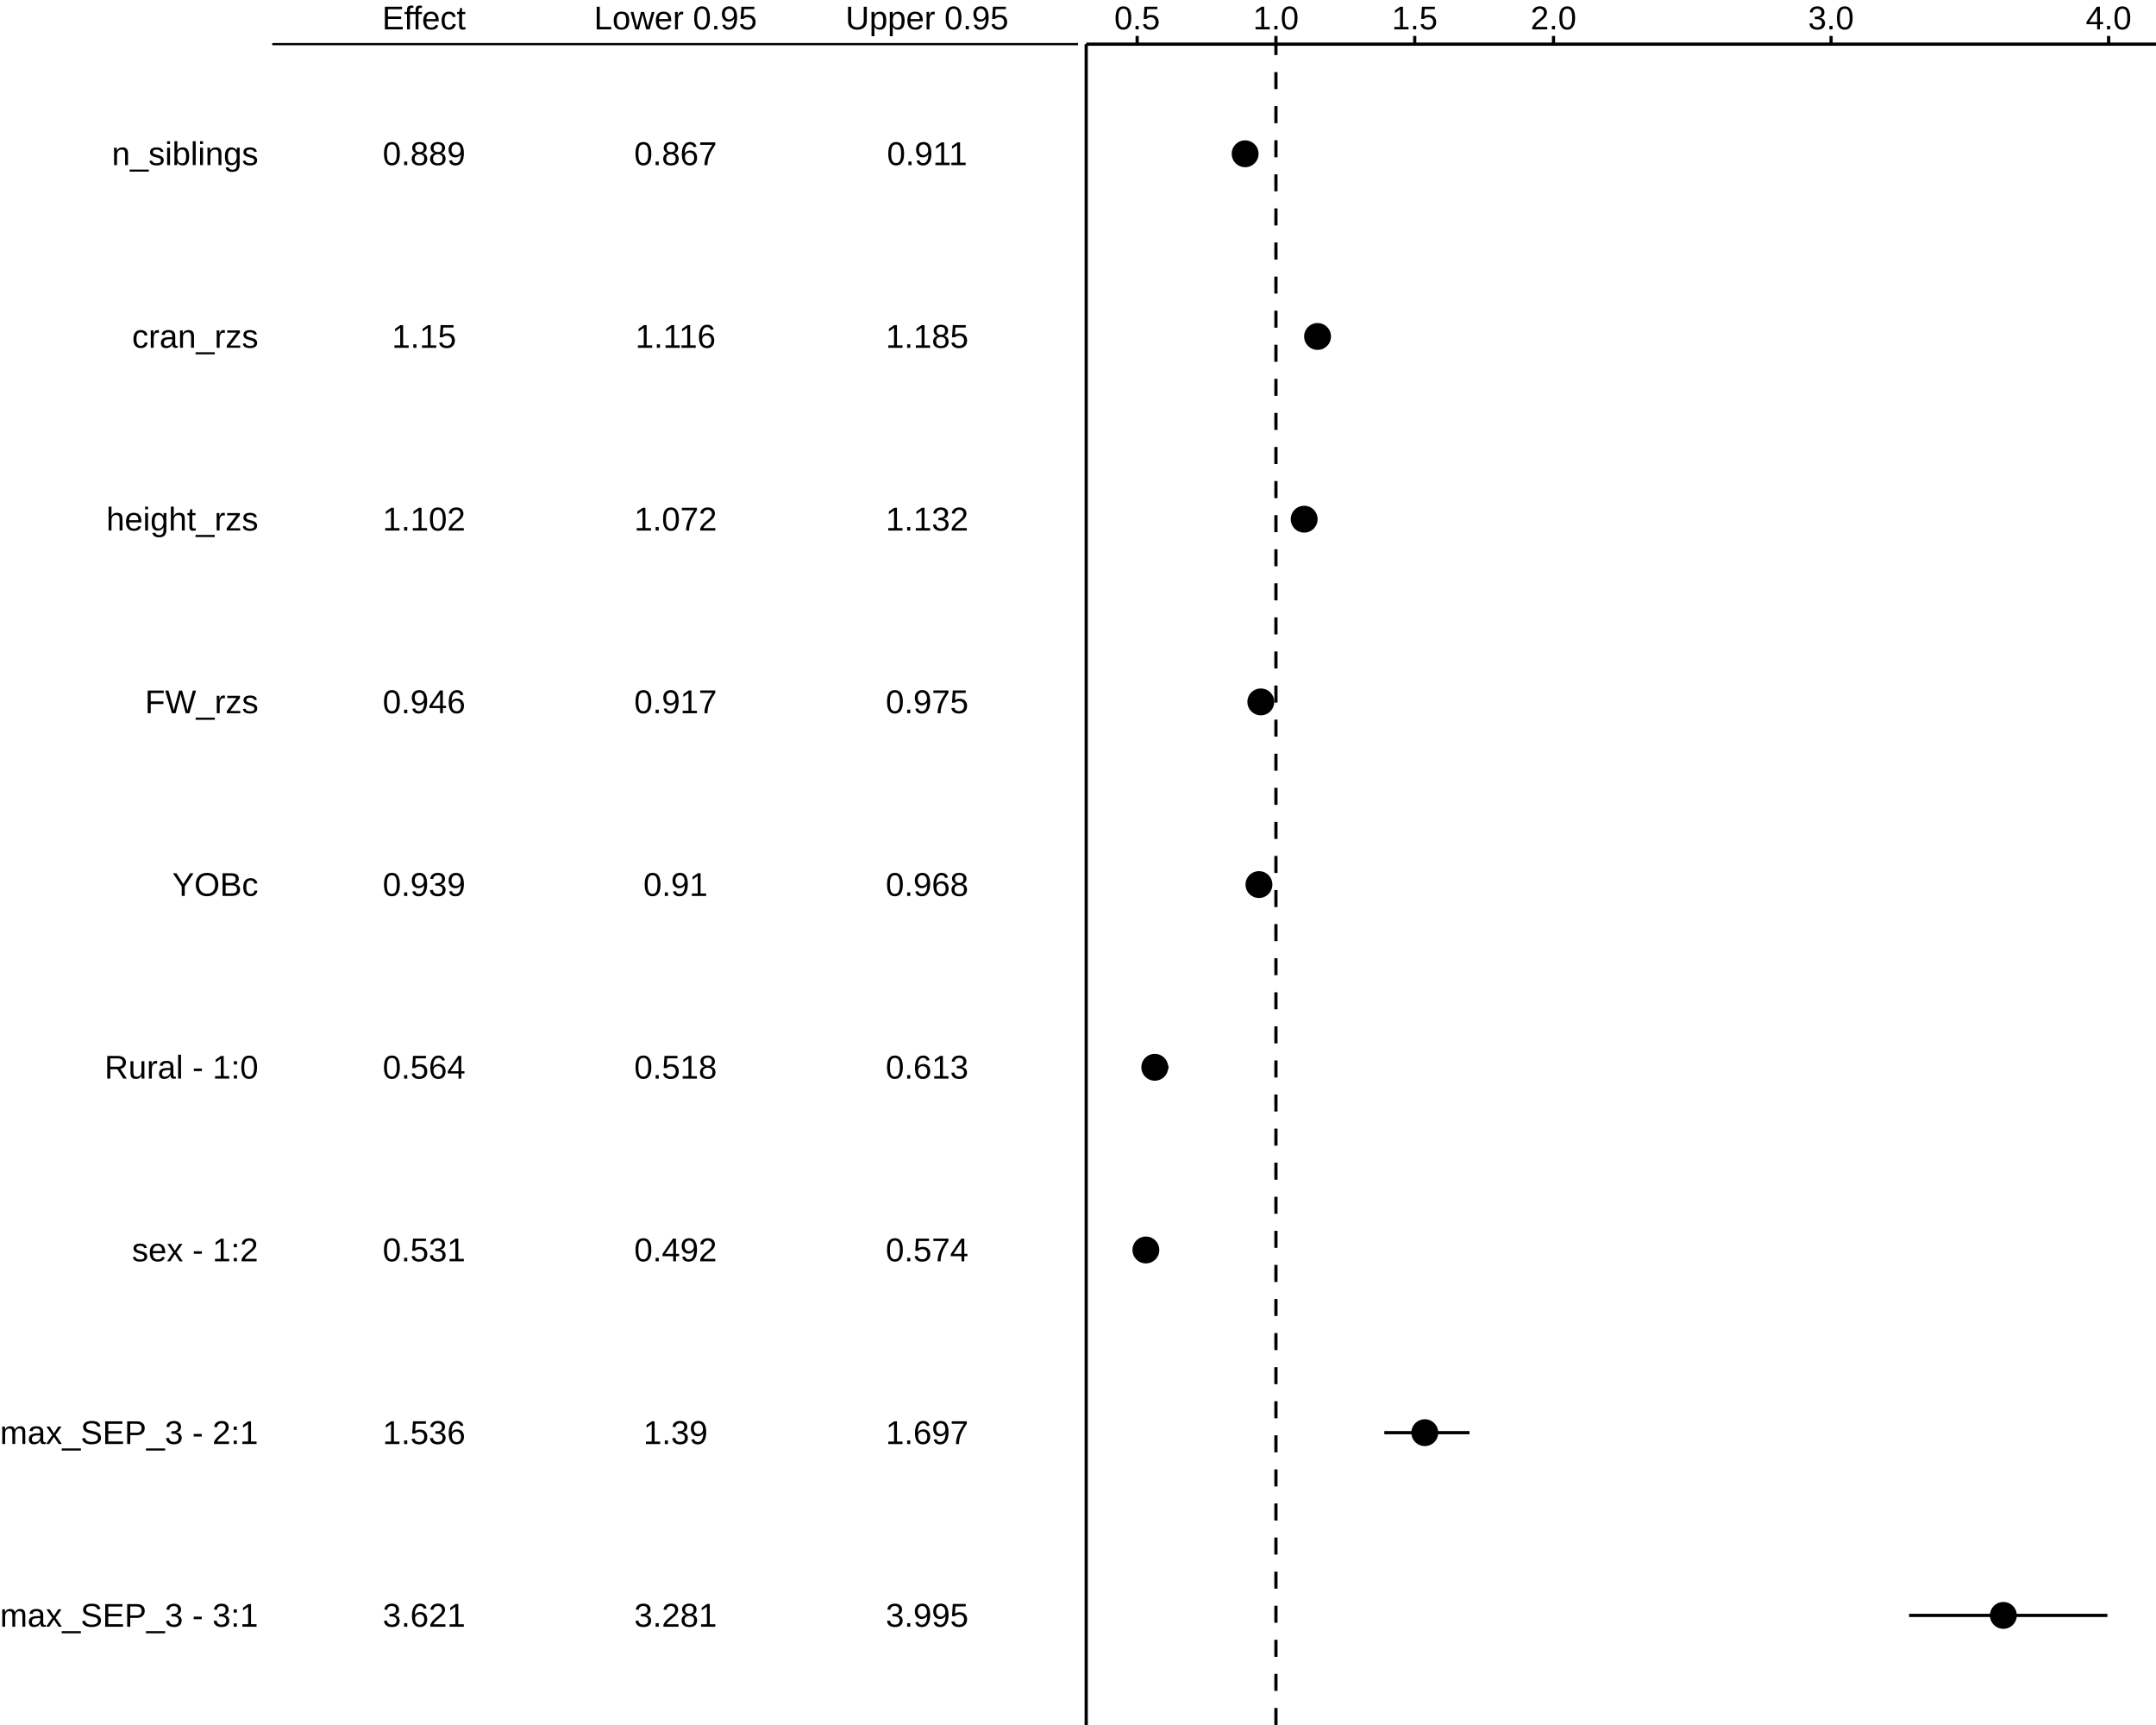
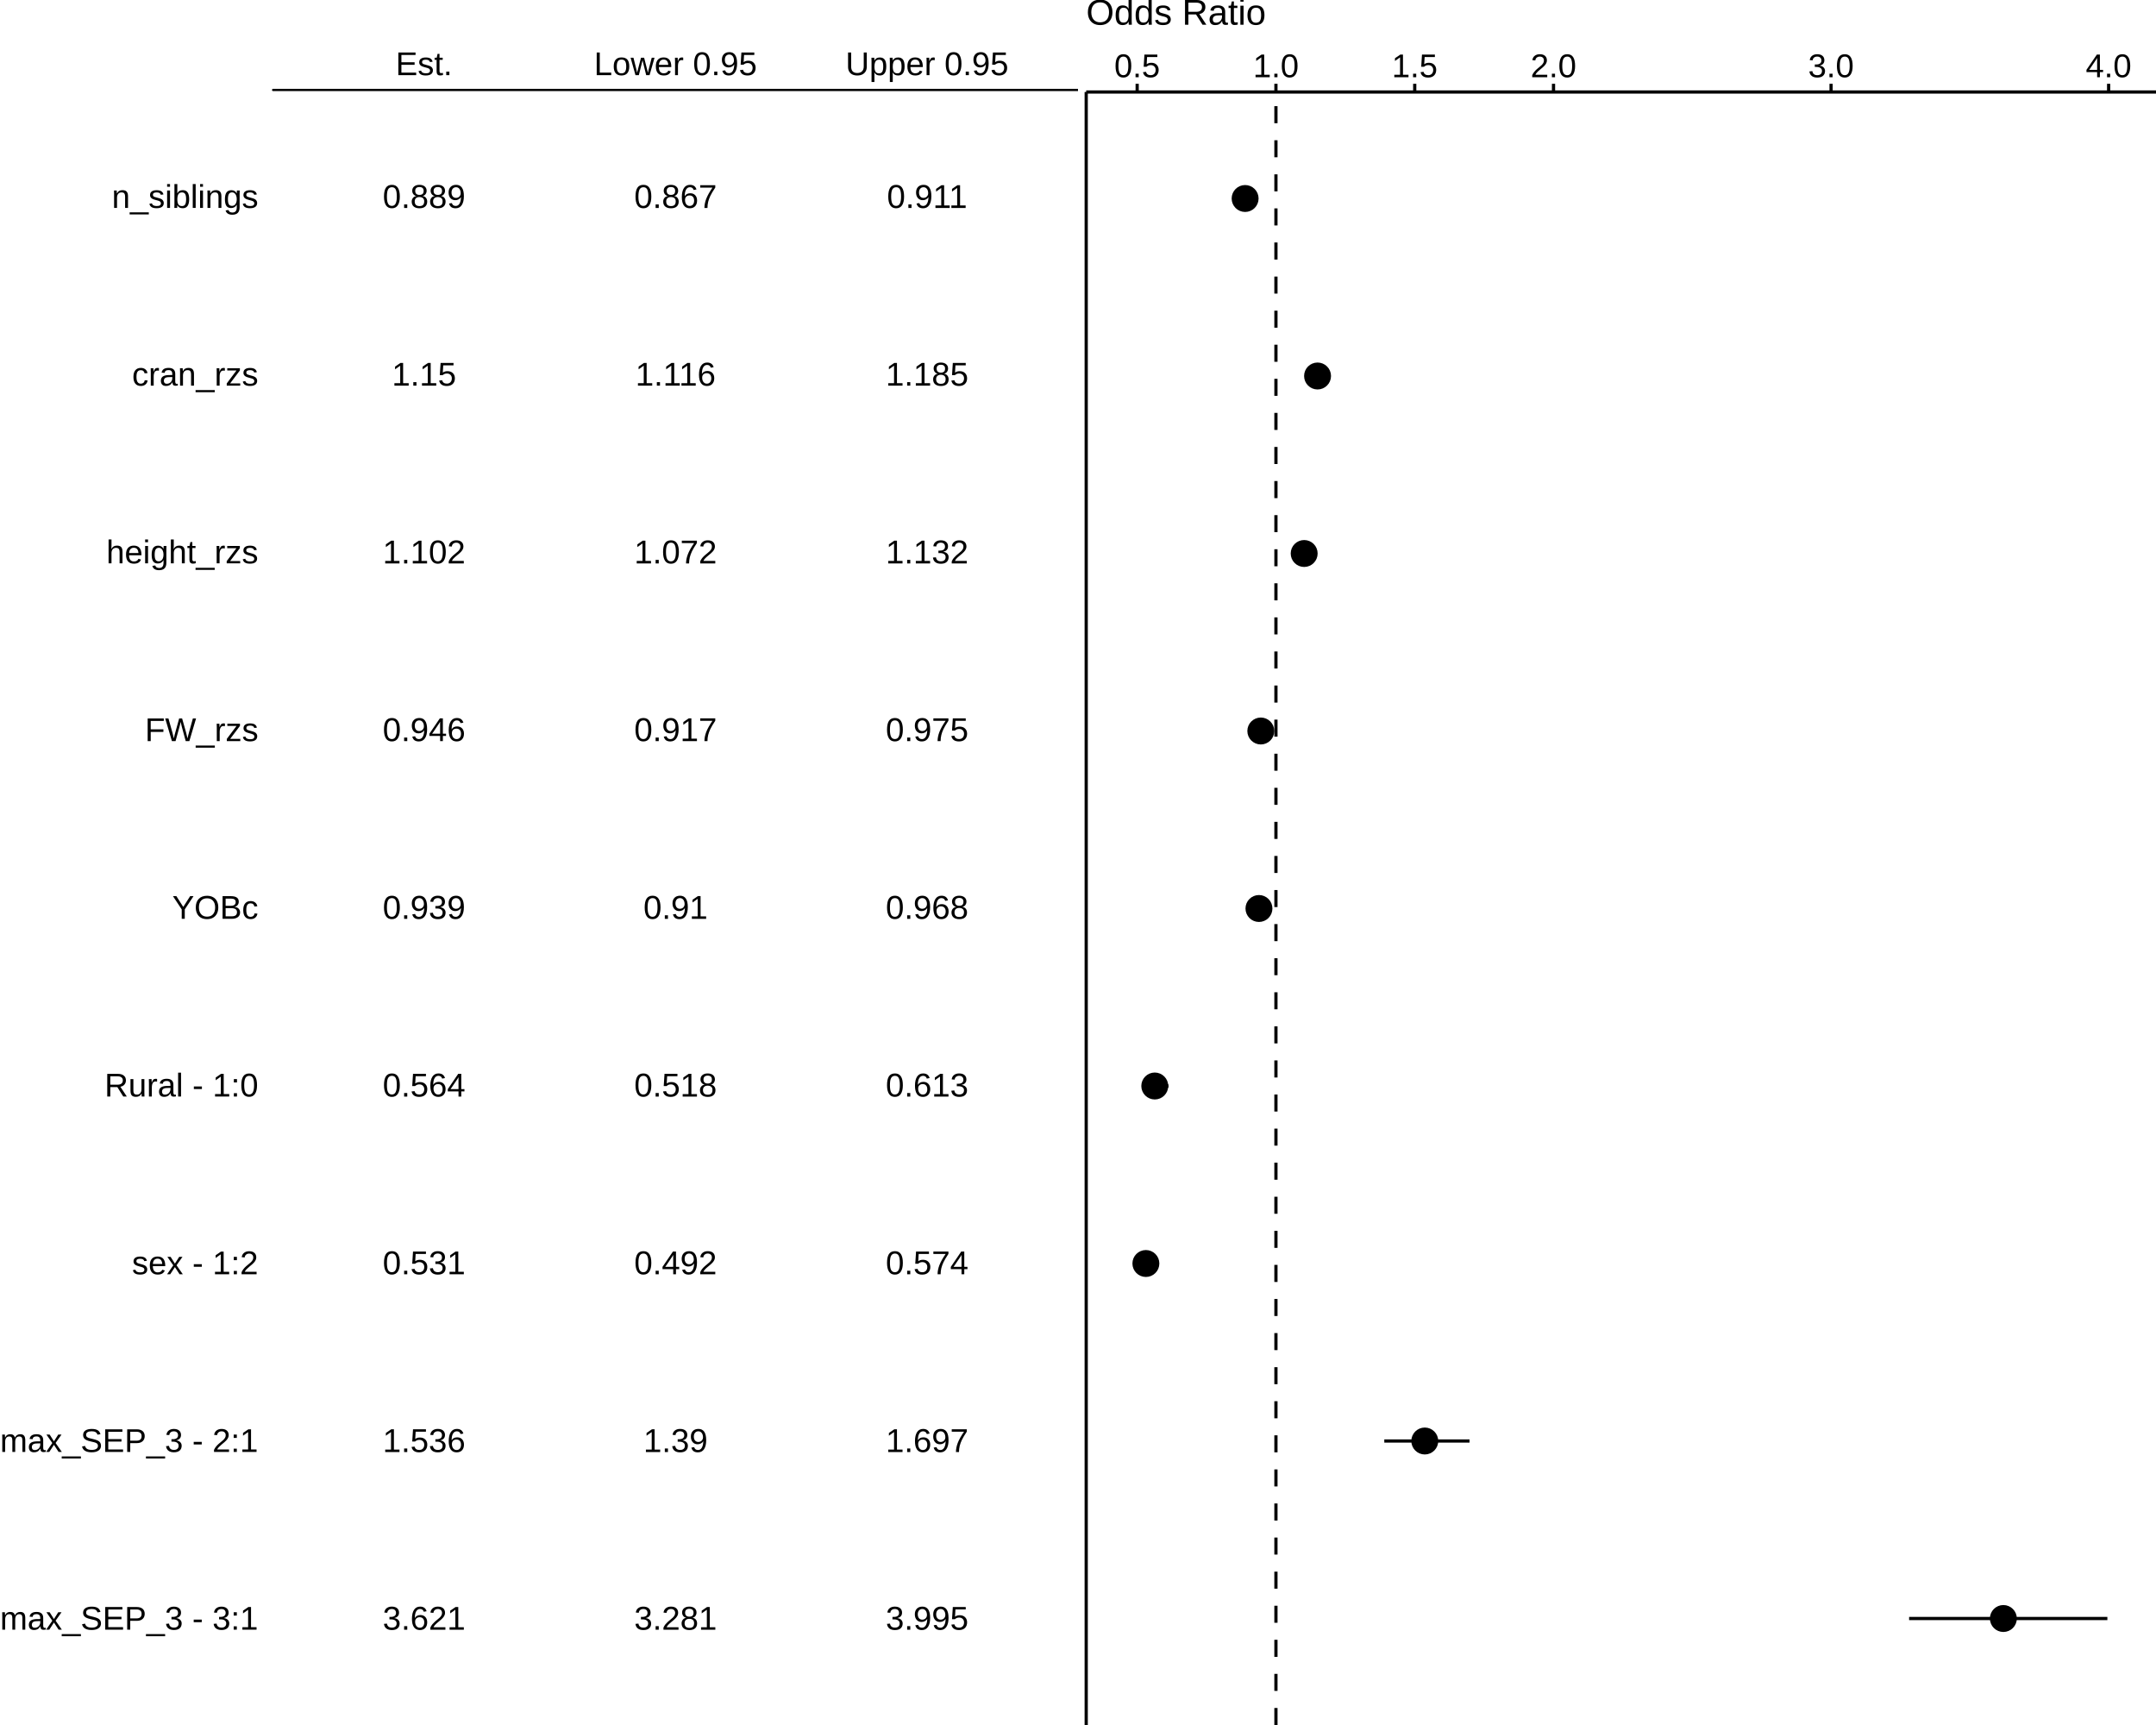
<svg xmlns="http://www.w3.org/2000/svg" viewBox="0 0 720.00 576.00">
  <defs>
    <style type="text/css">
    line, polyline, polygon, path, rect, circle {
      fill: none;
      stroke: #000000;
      stroke-linecap: round;
      stroke-linejoin: round;
      stroke-miterlimit: 10.00;
    }
  </style>
  </defs>
  <rect width="100%" height="100%" style="stroke: none; fill: #FFFFFF;" />
  <defs>
    <clipPath id="cpMC4wMHwzNjAuMDB8NTc2LjAwfDAuMDA=">
      <rect x="0.00" y="0.00" width="360.00" height="576.00" />
    </clipPath>
  </defs>
  <rect x="0.00" y="0.00" width="360.00" height="576.00" style="stroke-width: 1.07; stroke: #FFFFFF; fill: #FFFFFF;" clip-path="url(#cpMC4wMHwzNjAuMDB8NTc2LjAwfDAuMDA=)" />
  <defs>
    <clipPath id="cpMC4wMHw3MjAuMDB8NTc2LjAwfDAuMDA=">
      <rect x="0.00" y="0.00" width="720.00" height="576.00" />
    </clipPath>
  </defs>
  <defs>
-     <clipPath id="cpOTEuMjF8MzYwLjAwfDU3Ni4wMHwxNC43NA==">
-       <rect x="91.21" y="14.74" width="268.79" height="561.26" />
-     </clipPath>
-   </defs>
-   <g clip-path="url(#cpOTEuMjF8MzYwLjAwfDU3Ni4wMHwxNC43NA==)">
-     <text x="127.80" y="55.14" style="font-size: 11.04px; font-family: Liberation Sans;" textLength="27.62px" lengthAdjust="spacingAndGlyphs">0.889</text>
-   </g>
-   <g clip-path="url(#cpOTEuMjF8MzYwLjAwfDU3Ni4wMHwxNC43NA==)">
-     <text x="130.87" y="116.15" style="font-size: 11.04px; font-family: Liberation Sans;" textLength="21.48px" lengthAdjust="spacingAndGlyphs">1.15</text>
-   </g>
-   <g clip-path="url(#cpOTEuMjF8MzYwLjAwfDU3Ni4wMHwxNC43NA==)">
-     <text x="127.80" y="177.16" style="font-size: 11.04px; font-family: Liberation Sans;" textLength="27.62px" lengthAdjust="spacingAndGlyphs">1.102</text>
-   </g>
-   <g clip-path="url(#cpOTEuMjF8MzYwLjAwfDU3Ni4wMHwxNC43NA==)">
-     <text x="127.80" y="238.16" style="font-size: 11.04px; font-family: Liberation Sans;" textLength="27.62px" lengthAdjust="spacingAndGlyphs">0.946</text>
-   </g>
-   <g clip-path="url(#cpOTEuMjF8MzYwLjAwfDU3Ni4wMHwxNC43NA==)">
-     <text x="127.80" y="299.17" style="font-size: 11.04px; font-family: Liberation Sans;" textLength="27.62px" lengthAdjust="spacingAndGlyphs">0.939</text>
-   </g>
-   <g clip-path="url(#cpOTEuMjF8MzYwLjAwfDU3Ni4wMHwxNC43NA==)">
-     <text x="127.80" y="360.17" style="font-size: 11.04px; font-family: Liberation Sans;" textLength="27.62px" lengthAdjust="spacingAndGlyphs">0.564</text>
-   </g>
-   <g clip-path="url(#cpOTEuMjF8MzYwLjAwfDU3Ni4wMHwxNC43NA==)">
-     <text x="127.80" y="421.18" style="font-size: 11.04px; font-family: Liberation Sans;" textLength="27.62px" lengthAdjust="spacingAndGlyphs">0.531</text>
-   </g>
-   <g clip-path="url(#cpOTEuMjF8MzYwLjAwfDU3Ni4wMHwxNC43NA==)">
-     <text x="127.80" y="482.19" style="font-size: 11.04px; font-family: Liberation Sans;" textLength="27.62px" lengthAdjust="spacingAndGlyphs">1.536</text>
-   </g>
-   <g clip-path="url(#cpOTEuMjF8MzYwLjAwfDU3Ni4wMHwxNC43NA==)">
-     <text x="127.80" y="543.19" style="font-size: 11.04px; font-family: Liberation Sans;" textLength="27.62px" lengthAdjust="spacingAndGlyphs">3.621</text>
-   </g>
-   <g clip-path="url(#cpOTEuMjF8MzYwLjAwfDU3Ni4wMHwxNC43NA==)">
-     <text x="211.79" y="55.14" style="font-size: 11.04px; font-family: Liberation Sans;" textLength="27.62px" lengthAdjust="spacingAndGlyphs">0.867</text>
-   </g>
-   <g clip-path="url(#cpOTEuMjF8MzYwLjAwfDU3Ni4wMHwxNC43NA==)">
-     <text x="212.20" y="116.15" style="font-size: 11.04px; font-family: Liberation Sans;" textLength="26.81px" lengthAdjust="spacingAndGlyphs">1.116</text>
-   </g>
-   <g clip-path="url(#cpOTEuMjF8MzYwLjAwfDU3Ni4wMHwxNC43NA==)">
-     <text x="211.79" y="177.16" style="font-size: 11.04px; font-family: Liberation Sans;" textLength="27.62px" lengthAdjust="spacingAndGlyphs">1.072</text>
-   </g>
-   <g clip-path="url(#cpOTEuMjF8MzYwLjAwfDU3Ni4wMHwxNC43NA==)">
-     <text x="211.79" y="238.16" style="font-size: 11.04px; font-family: Liberation Sans;" textLength="27.62px" lengthAdjust="spacingAndGlyphs">0.917</text>
-   </g>
-   <g clip-path="url(#cpOTEuMjF8MzYwLjAwfDU3Ni4wMHwxNC43NA==)">
-     <text x="214.86" y="299.17" style="font-size: 11.04px; font-family: Liberation Sans;" textLength="21.48px" lengthAdjust="spacingAndGlyphs">0.91</text>
-   </g>
-   <g clip-path="url(#cpOTEuMjF8MzYwLjAwfDU3Ni4wMHwxNC43NA==)">
-     <text x="211.79" y="360.17" style="font-size: 11.04px; font-family: Liberation Sans;" textLength="27.62px" lengthAdjust="spacingAndGlyphs">0.518</text>
-   </g>
-   <g clip-path="url(#cpOTEuMjF8MzYwLjAwfDU3Ni4wMHwxNC43NA==)">
-     <text x="211.79" y="421.18" style="font-size: 11.04px; font-family: Liberation Sans;" textLength="27.62px" lengthAdjust="spacingAndGlyphs">0.492</text>
-   </g>
-   <g clip-path="url(#cpOTEuMjF8MzYwLjAwfDU3Ni4wMHwxNC43NA==)">
-     <text x="214.86" y="482.19" style="font-size: 11.04px; font-family: Liberation Sans;" textLength="21.48px" lengthAdjust="spacingAndGlyphs">1.39</text>
-   </g>
-   <g clip-path="url(#cpOTEuMjF8MzYwLjAwfDU3Ni4wMHwxNC43NA==)">
-     <text x="211.79" y="543.19" style="font-size: 11.04px; font-family: Liberation Sans;" textLength="27.62px" lengthAdjust="spacingAndGlyphs">3.281</text>
-   </g>
-   <g clip-path="url(#cpOTEuMjF8MzYwLjAwfDU3Ni4wMHwxNC43NA==)">
-     <text x="296.20" y="55.14" style="font-size: 11.04px; font-family: Liberation Sans;" textLength="26.81px" lengthAdjust="spacingAndGlyphs">0.911</text>
-   </g>
-   <g clip-path="url(#cpOTEuMjF8MzYwLjAwfDU3Ni4wMHwxNC43NA==)">
-     <text x="295.79" y="116.15" style="font-size: 11.04px; font-family: Liberation Sans;" textLength="27.62px" lengthAdjust="spacingAndGlyphs">1.185</text>
-   </g>
-   <g clip-path="url(#cpOTEuMjF8MzYwLjAwfDU3Ni4wMHwxNC43NA==)">
-     <text x="295.79" y="177.16" style="font-size: 11.04px; font-family: Liberation Sans;" textLength="27.62px" lengthAdjust="spacingAndGlyphs">1.132</text>
-   </g>
-   <g clip-path="url(#cpOTEuMjF8MzYwLjAwfDU3Ni4wMHwxNC43NA==)">
-     <text x="295.79" y="238.16" style="font-size: 11.04px; font-family: Liberation Sans;" textLength="27.62px" lengthAdjust="spacingAndGlyphs">0.975</text>
-   </g>
-   <g clip-path="url(#cpOTEuMjF8MzYwLjAwfDU3Ni4wMHwxNC43NA==)">
-     <text x="295.79" y="299.17" style="font-size: 11.04px; font-family: Liberation Sans;" textLength="27.62px" lengthAdjust="spacingAndGlyphs">0.968</text>
-   </g>
-   <g clip-path="url(#cpOTEuMjF8MzYwLjAwfDU3Ni4wMHwxNC43NA==)">
-     <text x="295.79" y="360.17" style="font-size: 11.04px; font-family: Liberation Sans;" textLength="27.62px" lengthAdjust="spacingAndGlyphs">0.613</text>
-   </g>
-   <g clip-path="url(#cpOTEuMjF8MzYwLjAwfDU3Ni4wMHwxNC43NA==)">
-     <text x="295.79" y="421.18" style="font-size: 11.04px; font-family: Liberation Sans;" textLength="27.62px" lengthAdjust="spacingAndGlyphs">0.574</text>
-   </g>
-   <g clip-path="url(#cpOTEuMjF8MzYwLjAwfDU3Ni4wMHwxNC43NA==)">
-     <text x="295.79" y="482.19" style="font-size: 11.04px; font-family: Liberation Sans;" textLength="27.62px" lengthAdjust="spacingAndGlyphs">1.697</text>
-   </g>
-   <g clip-path="url(#cpOTEuMjF8MzYwLjAwfDU3Ni4wMHwxNC43NA==)">
-     <text x="295.79" y="543.19" style="font-size: 11.04px; font-family: Liberation Sans;" textLength="27.62px" lengthAdjust="spacingAndGlyphs">3.995</text>
-   </g>
-   <defs>
-     <clipPath id="cpMC4wMHw3MjAuMDB8NTc2LjAwfDAuMDA=">
-       <rect x="0.00" y="0.00" width="720.00" height="576.00" />
-     </clipPath>
-   </defs>
-   <polyline points="91.21,14.74 360.00,14.74 " style="stroke-width: 0.75;" clip-path="url(#cpMC4wMHw3MjAuMDB8NTc2LjAwfDAuMDA=)" />
-   <g clip-path="url(#cpMC4wMHw3MjAuMDB8NTc2LjAwfDAuMDA=)">
-     <text x="127.63" y="9.81" style="font-size: 11.00px; font-family: Liberation Sans;" textLength="27.95px" lengthAdjust="spacingAndGlyphs">Effect</text>
-   </g>
-   <g clip-path="url(#cpMC4wMHw3MjAuMDB8NTc2LjAwfDAuMDA=)">
-     <text x="198.37" y="9.81" style="font-size: 11.00px; font-family: Liberation Sans;" textLength="54.47px" lengthAdjust="spacingAndGlyphs">Lower 0.95</text>
-   </g>
-   <g clip-path="url(#cpMC4wMHw3MjAuMDB8NTc2LjAwfDAuMDA=)">
-     <text x="282.37" y="9.81" style="font-size: 11.00px; font-family: Liberation Sans;" textLength="54.47px" lengthAdjust="spacingAndGlyphs">Upper 0.95</text>
-   </g>
-   <g clip-path="url(#cpMC4wMHw3MjAuMDB8NTc2LjAwfDAuMDA=)">
-     <text x="0.00" y="543.18" style="font-size: 11.00px; font-family: Liberation Sans;" textLength="86.28px" lengthAdjust="spacingAndGlyphs">max_SEP_3 - 3:1</text>
-   </g>
-   <g clip-path="url(#cpMC4wMHw3MjAuMDB8NTc2LjAwfDAuMDA=)">
-     <text x="0.00" y="482.17" style="font-size: 11.00px; font-family: Liberation Sans;" textLength="86.28px" lengthAdjust="spacingAndGlyphs">max_SEP_3 - 2:1</text>
-   </g>
-   <g clip-path="url(#cpMC4wMHw3MjAuMDB8NTc2LjAwfDAuMDA=)">
-     <text x="44.06" y="421.17" style="font-size: 11.00px; font-family: Liberation Sans;" textLength="42.22px" lengthAdjust="spacingAndGlyphs">sex - 1:2</text>
-   </g>
-   <g clip-path="url(#cpMC4wMHw3MjAuMDB8NTc2LjAwfDAuMDA=)">
-     <text x="34.91" y="360.16" style="font-size: 11.00px; font-family: Liberation Sans;" textLength="51.38px" lengthAdjust="spacingAndGlyphs">Rural - 1:0</text>
-   </g>
-   <g clip-path="url(#cpMC4wMHw3MjAuMDB8NTc2LjAwfDAuMDA=)">
-     <text x="57.53" y="299.15" style="font-size: 11.00px; font-family: Liberation Sans;" textLength="28.75px" lengthAdjust="spacingAndGlyphs">YOBc</text>
-   </g>
-   <g clip-path="url(#cpMC4wMHw3MjAuMDB8NTc2LjAwfDAuMDA=)">
-     <text x="48.41" y="238.15" style="font-size: 11.00px; font-family: Liberation Sans;" textLength="37.88px" lengthAdjust="spacingAndGlyphs">FW_rzs</text>
-   </g>
-   <g clip-path="url(#cpMC4wMHw3MjAuMDB8NTc2LjAwfDAuMDA=)">
-     <text x="35.50" y="177.14" style="font-size: 11.00px; font-family: Liberation Sans;" textLength="50.78px" lengthAdjust="spacingAndGlyphs">height_rzs</text>
-   </g>
-   <g clip-path="url(#cpMC4wMHw3MjAuMDB8NTc2LjAwfDAuMDA=)">
-     <text x="44.09" y="116.13" style="font-size: 11.00px; font-family: Liberation Sans;" textLength="42.19px" lengthAdjust="spacingAndGlyphs">cran_rzs</text>
-   </g>
-   <g clip-path="url(#cpMC4wMHw3MjAuMDB8NTc2LjAwfDAuMDA=)">
-     <text x="37.34" y="55.13" style="font-size: 11.00px; font-family: Liberation Sans;" textLength="48.94px" lengthAdjust="spacingAndGlyphs">n_siblings</text>
+     <clipPath id="cpOTEuMjF8MzYwLjAwfDU3Ni4wMHwzMC4wNA==">
+       <rect x="91.21" y="30.04" width="268.79" height="545.96" />
+     </clipPath>
+   </defs>
+   <g clip-path="url(#cpOTEuMjF8MzYwLjAwfDU3Ni4wMHwzMC4wNA==)">
+     <text x="127.80" y="69.44" style="font-size: 11.04px; font-family: Liberation Sans;" textLength="27.62px" lengthAdjust="spacingAndGlyphs">0.889</text>
+   </g>
+   <g clip-path="url(#cpOTEuMjF8MzYwLjAwfDU3Ni4wMHwzMC4wNA==)">
+     <text x="130.87" y="128.78" style="font-size: 11.04px; font-family: Liberation Sans;" textLength="21.48px" lengthAdjust="spacingAndGlyphs">1.15</text>
+   </g>
+   <g clip-path="url(#cpOTEuMjF8MzYwLjAwfDU3Ni4wMHwzMC4wNA==)">
+     <text x="127.80" y="188.13" style="font-size: 11.04px; font-family: Liberation Sans;" textLength="27.62px" lengthAdjust="spacingAndGlyphs">1.102</text>
+   </g>
+   <g clip-path="url(#cpOTEuMjF8MzYwLjAwfDU3Ni4wMHwzMC4wNA==)">
+     <text x="127.80" y="247.47" style="font-size: 11.04px; font-family: Liberation Sans;" textLength="27.62px" lengthAdjust="spacingAndGlyphs">0.946</text>
+   </g>
+   <g clip-path="url(#cpOTEuMjF8MzYwLjAwfDU3Ni4wMHwzMC4wNA==)">
+     <text x="127.80" y="306.81" style="font-size: 11.04px; font-family: Liberation Sans;" textLength="27.62px" lengthAdjust="spacingAndGlyphs">0.939</text>
+   </g>
+   <g clip-path="url(#cpOTEuMjF8MzYwLjAwfDU3Ni4wMHwzMC4wNA==)">
+     <text x="127.80" y="366.16" style="font-size: 11.04px; font-family: Liberation Sans;" textLength="27.62px" lengthAdjust="spacingAndGlyphs">0.564</text>
+   </g>
+   <g clip-path="url(#cpOTEuMjF8MzYwLjAwfDU3Ni4wMHwzMC4wNA==)">
+     <text x="127.80" y="425.50" style="font-size: 11.04px; font-family: Liberation Sans;" textLength="27.62px" lengthAdjust="spacingAndGlyphs">0.531</text>
+   </g>
+   <g clip-path="url(#cpOTEuMjF8MzYwLjAwfDU3Ni4wMHwzMC4wNA==)">
+     <text x="127.80" y="484.85" style="font-size: 11.04px; font-family: Liberation Sans;" textLength="27.62px" lengthAdjust="spacingAndGlyphs">1.536</text>
+   </g>
+   <g clip-path="url(#cpOTEuMjF8MzYwLjAwfDU3Ni4wMHwzMC4wNA==)">
+     <text x="127.80" y="544.19" style="font-size: 11.04px; font-family: Liberation Sans;" textLength="27.62px" lengthAdjust="spacingAndGlyphs">3.621</text>
+   </g>
+   <g clip-path="url(#cpOTEuMjF8MzYwLjAwfDU3Ni4wMHwzMC4wNA==)">
+     <text x="211.79" y="69.44" style="font-size: 11.04px; font-family: Liberation Sans;" textLength="27.62px" lengthAdjust="spacingAndGlyphs">0.867</text>
+   </g>
+   <g clip-path="url(#cpOTEuMjF8MzYwLjAwfDU3Ni4wMHwzMC4wNA==)">
+     <text x="212.20" y="128.78" style="font-size: 11.04px; font-family: Liberation Sans;" textLength="26.81px" lengthAdjust="spacingAndGlyphs">1.116</text>
+   </g>
+   <g clip-path="url(#cpOTEuMjF8MzYwLjAwfDU3Ni4wMHwzMC4wNA==)">
+     <text x="211.79" y="188.13" style="font-size: 11.04px; font-family: Liberation Sans;" textLength="27.62px" lengthAdjust="spacingAndGlyphs">1.072</text>
+   </g>
+   <g clip-path="url(#cpOTEuMjF8MzYwLjAwfDU3Ni4wMHwzMC4wNA==)">
+     <text x="211.79" y="247.47" style="font-size: 11.04px; font-family: Liberation Sans;" textLength="27.62px" lengthAdjust="spacingAndGlyphs">0.917</text>
+   </g>
+   <g clip-path="url(#cpOTEuMjF8MzYwLjAwfDU3Ni4wMHwzMC4wNA==)">
+     <text x="214.86" y="306.81" style="font-size: 11.04px; font-family: Liberation Sans;" textLength="21.48px" lengthAdjust="spacingAndGlyphs">0.91</text>
+   </g>
+   <g clip-path="url(#cpOTEuMjF8MzYwLjAwfDU3Ni4wMHwzMC4wNA==)">
+     <text x="211.79" y="366.16" style="font-size: 11.04px; font-family: Liberation Sans;" textLength="27.62px" lengthAdjust="spacingAndGlyphs">0.518</text>
+   </g>
+   <g clip-path="url(#cpOTEuMjF8MzYwLjAwfDU3Ni4wMHwzMC4wNA==)">
+     <text x="211.79" y="425.50" style="font-size: 11.04px; font-family: Liberation Sans;" textLength="27.62px" lengthAdjust="spacingAndGlyphs">0.492</text>
+   </g>
+   <g clip-path="url(#cpOTEuMjF8MzYwLjAwfDU3Ni4wMHwzMC4wNA==)">
+     <text x="214.86" y="484.85" style="font-size: 11.04px; font-family: Liberation Sans;" textLength="21.48px" lengthAdjust="spacingAndGlyphs">1.39</text>
+   </g>
+   <g clip-path="url(#cpOTEuMjF8MzYwLjAwfDU3Ni4wMHwzMC4wNA==)">
+     <text x="211.79" y="544.19" style="font-size: 11.04px; font-family: Liberation Sans;" textLength="27.62px" lengthAdjust="spacingAndGlyphs">3.281</text>
+   </g>
+   <g clip-path="url(#cpOTEuMjF8MzYwLjAwfDU3Ni4wMHwzMC4wNA==)">
+     <text x="296.20" y="69.44" style="font-size: 11.04px; font-family: Liberation Sans;" textLength="26.81px" lengthAdjust="spacingAndGlyphs">0.911</text>
+   </g>
+   <g clip-path="url(#cpOTEuMjF8MzYwLjAwfDU3Ni4wMHwzMC4wNA==)">
+     <text x="295.79" y="128.78" style="font-size: 11.04px; font-family: Liberation Sans;" textLength="27.62px" lengthAdjust="spacingAndGlyphs">1.185</text>
+   </g>
+   <g clip-path="url(#cpOTEuMjF8MzYwLjAwfDU3Ni4wMHwzMC4wNA==)">
+     <text x="295.79" y="188.13" style="font-size: 11.04px; font-family: Liberation Sans;" textLength="27.62px" lengthAdjust="spacingAndGlyphs">1.132</text>
+   </g>
+   <g clip-path="url(#cpOTEuMjF8MzYwLjAwfDU3Ni4wMHwzMC4wNA==)">
+     <text x="295.79" y="247.47" style="font-size: 11.04px; font-family: Liberation Sans;" textLength="27.62px" lengthAdjust="spacingAndGlyphs">0.975</text>
+   </g>
+   <g clip-path="url(#cpOTEuMjF8MzYwLjAwfDU3Ni4wMHwzMC4wNA==)">
+     <text x="295.79" y="306.81" style="font-size: 11.04px; font-family: Liberation Sans;" textLength="27.62px" lengthAdjust="spacingAndGlyphs">0.968</text>
+   </g>
+   <g clip-path="url(#cpOTEuMjF8MzYwLjAwfDU3Ni4wMHwzMC4wNA==)">
+     <text x="295.79" y="366.16" style="font-size: 11.04px; font-family: Liberation Sans;" textLength="27.62px" lengthAdjust="spacingAndGlyphs">0.613</text>
+   </g>
+   <g clip-path="url(#cpOTEuMjF8MzYwLjAwfDU3Ni4wMHwzMC4wNA==)">
+     <text x="295.79" y="425.50" style="font-size: 11.04px; font-family: Liberation Sans;" textLength="27.62px" lengthAdjust="spacingAndGlyphs">0.574</text>
+   </g>
+   <g clip-path="url(#cpOTEuMjF8MzYwLjAwfDU3Ni4wMHwzMC4wNA==)">
+     <text x="295.79" y="484.85" style="font-size: 11.04px; font-family: Liberation Sans;" textLength="27.62px" lengthAdjust="spacingAndGlyphs">1.697</text>
+   </g>
+   <g clip-path="url(#cpOTEuMjF8MzYwLjAwfDU3Ni4wMHwzMC4wNA==)">
+     <text x="295.79" y="544.19" style="font-size: 11.04px; font-family: Liberation Sans;" textLength="27.62px" lengthAdjust="spacingAndGlyphs">3.995</text>
+   </g>
+   <defs>
+     <clipPath id="cpMC4wMHw3MjAuMDB8NTc2LjAwfDAuMDA=">
+       <rect x="0.00" y="0.00" width="720.00" height="576.00" />
+     </clipPath>
+   </defs>
+   <polyline points="91.21,30.04 360.00,30.04 " style="stroke-width: 0.75;" clip-path="url(#cpMC4wMHw3MjAuMDB8NTc2LjAwfDAuMDA=)" />
+   <g clip-path="url(#cpMC4wMHw3MjAuMDB8NTc2LjAwfDAuMDA=)">
+     <text x="132.13" y="25.10" style="font-size: 11.00px; font-family: Liberation Sans;" textLength="18.97px" lengthAdjust="spacingAndGlyphs">Est.</text>
+   </g>
+   <g clip-path="url(#cpMC4wMHw3MjAuMDB8NTc2LjAwfDAuMDA=)">
+     <text x="198.37" y="25.10" style="font-size: 11.00px; font-family: Liberation Sans;" textLength="54.47px" lengthAdjust="spacingAndGlyphs">Lower 0.95</text>
+   </g>
+   <g clip-path="url(#cpMC4wMHw3MjAuMDB8NTc2LjAwfDAuMDA=)">
+     <text x="282.37" y="25.10" style="font-size: 11.00px; font-family: Liberation Sans;" textLength="54.47px" lengthAdjust="spacingAndGlyphs">Upper 0.95</text>
+   </g>
+   <g clip-path="url(#cpMC4wMHw3MjAuMDB8NTc2LjAwfDAuMDA=)">
+     <text x="0.00" y="544.17" style="font-size: 11.00px; font-family: Liberation Sans;" textLength="86.28px" lengthAdjust="spacingAndGlyphs">max_SEP_3 - 3:1</text>
+   </g>
+   <g clip-path="url(#cpMC4wMHw3MjAuMDB8NTc2LjAwfDAuMDA=)">
+     <text x="0.00" y="484.83" style="font-size: 11.00px; font-family: Liberation Sans;" textLength="86.28px" lengthAdjust="spacingAndGlyphs">max_SEP_3 - 2:1</text>
+   </g>
+   <g clip-path="url(#cpMC4wMHw3MjAuMDB8NTc2LjAwfDAuMDA=)">
+     <text x="44.06" y="425.49" style="font-size: 11.00px; font-family: Liberation Sans;" textLength="42.22px" lengthAdjust="spacingAndGlyphs">sex - 1:2</text>
+   </g>
+   <g clip-path="url(#cpMC4wMHw3MjAuMDB8NTc2LjAwfDAuMDA=)">
+     <text x="34.91" y="366.14" style="font-size: 11.00px; font-family: Liberation Sans;" textLength="51.38px" lengthAdjust="spacingAndGlyphs">Rural - 1:0</text>
+   </g>
+   <g clip-path="url(#cpMC4wMHw3MjAuMDB8NTc2LjAwfDAuMDA=)">
+     <text x="57.53" y="306.80" style="font-size: 11.00px; font-family: Liberation Sans;" textLength="28.75px" lengthAdjust="spacingAndGlyphs">YOBc</text>
+   </g>
+   <g clip-path="url(#cpMC4wMHw3MjAuMDB8NTc2LjAwfDAuMDA=)">
+     <text x="48.41" y="247.46" style="font-size: 11.00px; font-family: Liberation Sans;" textLength="37.88px" lengthAdjust="spacingAndGlyphs">FW_rzs</text>
+   </g>
+   <g clip-path="url(#cpMC4wMHw3MjAuMDB8NTc2LjAwfDAuMDA=)">
+     <text x="35.50" y="188.11" style="font-size: 11.00px; font-family: Liberation Sans;" textLength="50.78px" lengthAdjust="spacingAndGlyphs">height_rzs</text>
+   </g>
+   <g clip-path="url(#cpMC4wMHw3MjAuMDB8NTc2LjAwfDAuMDA=)">
+     <text x="44.09" y="128.77" style="font-size: 11.00px; font-family: Liberation Sans;" textLength="42.19px" lengthAdjust="spacingAndGlyphs">cran_rzs</text>
+   </g>
+   <g clip-path="url(#cpMC4wMHw3MjAuMDB8NTc2LjAwfDAuMDA=)">
+     <text x="37.34" y="69.42" style="font-size: 11.00px; font-family: Liberation Sans;" textLength="48.94px" lengthAdjust="spacingAndGlyphs">n_siblings</text>
  </g>
  <defs>
    <clipPath id="cpMzYwLjAwfDcyMC4wMHw1NzYuMDB8MC4wMA==">
      <rect x="360.00" y="0.00" width="360.00" height="576.00" />
    </clipPath>
  </defs>
  <rect x="360.00" y="0.00" width="360.00" height="576.00" style="stroke-width: 1.07; stroke: #FFFFFF; fill: #FFFFFF;" clip-path="url(#cpMzYwLjAwfDcyMC4wMHw1NzYuMDB8MC4wMA==)" />
  <defs>
    <clipPath id="cpMC4wMHw3MjAuMDB8NTc2LjAwfDAuMDA=">
      <rect x="0.00" y="0.00" width="720.00" height="576.00" />
    </clipPath>
  </defs>
  <defs>
-     <clipPath id="cpMzYyLjc0fDcyMC4wMHw1NzYuMDB8MTQuNzQ=">
-       <rect x="362.74" y="14.74" width="357.26" height="561.26" />
-     </clipPath>
-   </defs>
-   <line x1="413.78" y1="51.35" x2="417.88" y2="51.35" style="stroke-width: 1.07; stroke-linecap: butt;" clip-path="url(#cpMzYyLjc0fDcyMC4wMHw1NzYuMDB8MTQuNzQ=)" />
-   <line x1="436.82" y1="112.35" x2="443.28" y2="112.35" style="stroke-width: 1.07; stroke-linecap: butt;" clip-path="url(#cpMzYyLjc0fDcyMC4wMHw1NzYuMDB8MTQuNzQ=)" />
-   <line x1="432.78" y1="173.36" x2="438.36" y2="173.36" style="stroke-width: 1.07; stroke-linecap: butt;" clip-path="url(#cpMzYyLjc0fDcyMC4wMHw1NzYuMDB8MTQuNzQ=)" />
-   <line x1="418.42" y1="234.37" x2="423.77" y2="234.37" style="stroke-width: 1.07; stroke-linecap: butt;" clip-path="url(#cpMzYyLjc0fDcyMC4wMHw1NzYuMDB8MTQuNzQ=)" />
-   <line x1="417.77" y1="295.37" x2="423.16" y2="295.37" style="stroke-width: 1.07; stroke-linecap: butt;" clip-path="url(#cpMzYyLjc0fDcyMC4wMHw1NzYuMDB8MTQuNzQ=)" />
-   <line x1="381.43" y1="356.38" x2="390.22" y2="356.38" style="stroke-width: 1.07; stroke-linecap: butt;" clip-path="url(#cpMzYyLjc0fDcyMC4wMHw1NzYuMDB8MTQuNzQ=)" />
-   <line x1="378.98" y1="417.38" x2="386.66" y2="417.38" style="stroke-width: 1.07; stroke-linecap: butt;" clip-path="url(#cpMzYyLjc0fDcyMC4wMHw1NzYuMDB8MTQuNzQ=)" />
-   <line x1="462.29" y1="478.39" x2="490.75" y2="478.39" style="stroke-width: 1.07; stroke-linecap: butt;" clip-path="url(#cpMzYyLjc0fDcyMC4wMHw1NzYuMDB8MTQuNzQ=)" />
-   <line x1="637.55" y1="539.40" x2="703.76" y2="539.40" style="stroke-width: 1.07; stroke-linecap: butt;" clip-path="url(#cpMzYyLjc0fDcyMC4wMHw1NzYuMDB8MTQuNzQ=)" />
-   <circle cx="415.81" cy="51.35" r="2.84pt" style="stroke-width: 1.42; fill: #000000;" clip-path="url(#cpMzYyLjc0fDcyMC4wMHw1NzYuMDB8MTQuNzQ=)" />
-   <circle cx="440.00" cy="112.35" r="2.84pt" style="stroke-width: 1.42; fill: #000000;" clip-path="url(#cpMzYyLjc0fDcyMC4wMHw1NzYuMDB8MTQuNzQ=)" />
-   <circle cx="435.53" cy="173.36" r="2.84pt" style="stroke-width: 1.42; fill: #000000;" clip-path="url(#cpMzYyLjc0fDcyMC4wMHw1NzYuMDB8MTQuNzQ=)" />
-   <circle cx="421.05" cy="234.37" r="2.84pt" style="stroke-width: 1.42; fill: #000000;" clip-path="url(#cpMzYyLjc0fDcyMC4wMHw1NzYuMDB8MTQuNzQ=)" />
-   <circle cx="420.43" cy="295.37" r="2.84pt" style="stroke-width: 1.42; fill: #000000;" clip-path="url(#cpMzYyLjc0fDcyMC4wMHw1NzYuMDB8MTQuNzQ=)" />
-   <circle cx="385.64" cy="356.38" r="2.84pt" style="stroke-width: 1.42; fill: #000000;" clip-path="url(#cpMzYyLjc0fDcyMC4wMHw1NzYuMDB8MTQuNzQ=)" />
-   <circle cx="382.67" cy="417.38" r="2.84pt" style="stroke-width: 1.42; fill: #000000;" clip-path="url(#cpMzYyLjc0fDcyMC4wMHw1NzYuMDB8MTQuNzQ=)" />
-   <circle cx="475.81" cy="478.39" r="2.84pt" style="stroke-width: 1.42; fill: #000000;" clip-path="url(#cpMzYyLjc0fDcyMC4wMHw1NzYuMDB8MTQuNzQ=)" />
-   <circle cx="669.03" cy="539.40" r="2.84pt" style="stroke-width: 1.42; fill: #000000;" clip-path="url(#cpMzYyLjc0fDcyMC4wMHw1NzYuMDB8MTQuNzQ=)" />
-   <line x1="426.10" y1="576.00" x2="426.10" y2="14.74" style="stroke-width: 1.07; stroke-dasharray: 5.69,5.69; stroke-linecap: butt;" clip-path="url(#cpMzYyLjc0fDcyMC4wMHw1NzYuMDB8MTQuNzQ=)" />
-   <defs>
-     <clipPath id="cpMC4wMHw3MjAuMDB8NTc2LjAwfDAuMDA=">
-       <rect x="0.00" y="0.00" width="720.00" height="576.00" />
-     </clipPath>
-   </defs>
-   <polyline points="362.74,14.74 720.00,14.74 " style="stroke-width: 1.07; stroke-linecap: butt;" clip-path="url(#cpMC4wMHw3MjAuMDB8NTc2LjAwfDAuMDA=)" />
-   <g clip-path="url(#cpMC4wMHw3MjAuMDB8NTc2LjAwfDAuMDA=)">
-     <text x="372.10" y="9.81" style="font-size: 11.00px; font-family: Liberation Sans;" textLength="15.31px" lengthAdjust="spacingAndGlyphs">0.5</text>
-   </g>
-   <g clip-path="url(#cpMC4wMHw3MjAuMDB8NTc2LjAwfDAuMDA=)">
-     <text x="418.45" y="9.81" style="font-size: 11.00px; font-family: Liberation Sans;" textLength="15.31px" lengthAdjust="spacingAndGlyphs">1.0</text>
-   </g>
-   <g clip-path="url(#cpMC4wMHw3MjAuMDB8NTc2LjAwfDAuMDA=)">
-     <text x="464.79" y="9.81" style="font-size: 11.00px; font-family: Liberation Sans;" textLength="15.31px" lengthAdjust="spacingAndGlyphs">1.5</text>
-   </g>
-   <g clip-path="url(#cpMC4wMHw3MjAuMDB8NTc2LjAwfDAuMDA=)">
-     <text x="511.14" y="9.81" style="font-size: 11.00px; font-family: Liberation Sans;" textLength="15.31px" lengthAdjust="spacingAndGlyphs">2.0</text>
-   </g>
-   <g clip-path="url(#cpMC4wMHw3MjAuMDB8NTc2LjAwfDAuMDA=)">
-     <text x="603.83" y="9.81" style="font-size: 11.00px; font-family: Liberation Sans;" textLength="15.31px" lengthAdjust="spacingAndGlyphs">3.0</text>
-   </g>
-   <g clip-path="url(#cpMC4wMHw3MjAuMDB8NTc2LjAwfDAuMDA=)">
-     <text x="696.53" y="9.81" style="font-size: 11.00px; font-family: Liberation Sans;" textLength="15.31px" lengthAdjust="spacingAndGlyphs">4.0</text>
-   </g>
-   <polyline points="379.76,14.74 379.76,12.00 " style="stroke-width: 1.07; stroke-linecap: butt;" clip-path="url(#cpMC4wMHw3MjAuMDB8NTc2LjAwfDAuMDA=)" />
-   <polyline points="426.10,14.74 426.10,12.00 " style="stroke-width: 1.07; stroke-linecap: butt;" clip-path="url(#cpMC4wMHw3MjAuMDB8NTc2LjAwfDAuMDA=)" />
-   <polyline points="472.45,14.74 472.45,12.00 " style="stroke-width: 1.07; stroke-linecap: butt;" clip-path="url(#cpMC4wMHw3MjAuMDB8NTc2LjAwfDAuMDA=)" />
-   <polyline points="518.80,14.74 518.80,12.00 " style="stroke-width: 1.07; stroke-linecap: butt;" clip-path="url(#cpMC4wMHw3MjAuMDB8NTc2LjAwfDAuMDA=)" />
-   <polyline points="611.49,14.74 611.49,12.00 " style="stroke-width: 1.07; stroke-linecap: butt;" clip-path="url(#cpMC4wMHw3MjAuMDB8NTc2LjAwfDAuMDA=)" />
-   <polyline points="704.18,14.74 704.18,12.00 " style="stroke-width: 1.07; stroke-linecap: butt;" clip-path="url(#cpMC4wMHw3MjAuMDB8NTc2LjAwfDAuMDA=)" />
-   <polyline points="362.74,576.00 362.74,14.74 " style="stroke-width: 1.07; stroke-linecap: butt;" clip-path="url(#cpMC4wMHw3MjAuMDB8NTc2LjAwfDAuMDA=)" />
+     <clipPath id="cpMzYyLjc0fDcyMC4wMHw1NzYuMDB8MzAuNzI=">
+       <rect x="362.74" y="30.72" width="357.26" height="545.28" />
+     </clipPath>
+   </defs>
+   <line x1="413.78" y1="66.28" x2="417.88" y2="66.28" style="stroke-width: 1.07; stroke-linecap: butt;" clip-path="url(#cpMzYyLjc0fDcyMC4wMHw1NzYuMDB8MzAuNzI=)" />
+   <line x1="436.82" y1="125.55" x2="443.28" y2="125.55" style="stroke-width: 1.07; stroke-linecap: butt;" clip-path="url(#cpMzYyLjc0fDcyMC4wMHw1NzYuMDB8MzAuNzI=)" />
+   <line x1="432.78" y1="184.82" x2="438.36" y2="184.82" style="stroke-width: 1.07; stroke-linecap: butt;" clip-path="url(#cpMzYyLjc0fDcyMC4wMHw1NzYuMDB8MzAuNzI=)" />
+   <line x1="418.42" y1="244.09" x2="423.77" y2="244.09" style="stroke-width: 1.07; stroke-linecap: butt;" clip-path="url(#cpMzYyLjc0fDcyMC4wMHw1NzYuMDB8MzAuNzI=)" />
+   <line x1="417.77" y1="303.36" x2="423.16" y2="303.36" style="stroke-width: 1.07; stroke-linecap: butt;" clip-path="url(#cpMzYyLjc0fDcyMC4wMHw1NzYuMDB8MzAuNzI=)" />
+   <line x1="381.43" y1="362.63" x2="390.22" y2="362.63" style="stroke-width: 1.07; stroke-linecap: butt;" clip-path="url(#cpMzYyLjc0fDcyMC4wMHw1NzYuMDB8MzAuNzI=)" />
+   <line x1="378.98" y1="421.90" x2="386.66" y2="421.90" style="stroke-width: 1.07; stroke-linecap: butt;" clip-path="url(#cpMzYyLjc0fDcyMC4wMHw1NzYuMDB8MzAuNzI=)" />
+   <line x1="462.29" y1="481.17" x2="490.75" y2="481.17" style="stroke-width: 1.07; stroke-linecap: butt;" clip-path="url(#cpMzYyLjc0fDcyMC4wMHw1NzYuMDB8MzAuNzI=)" />
+   <line x1="637.55" y1="540.44" x2="703.76" y2="540.44" style="stroke-width: 1.07; stroke-linecap: butt;" clip-path="url(#cpMzYyLjc0fDcyMC4wMHw1NzYuMDB8MzAuNzI=)" />
+   <circle cx="415.81" cy="66.28" r="2.84pt" style="stroke-width: 1.42; fill: #000000;" clip-path="url(#cpMzYyLjc0fDcyMC4wMHw1NzYuMDB8MzAuNzI=)" />
+   <circle cx="440.00" cy="125.55" r="2.84pt" style="stroke-width: 1.42; fill: #000000;" clip-path="url(#cpMzYyLjc0fDcyMC4wMHw1NzYuMDB8MzAuNzI=)" />
+   <circle cx="435.53" cy="184.82" r="2.84pt" style="stroke-width: 1.42; fill: #000000;" clip-path="url(#cpMzYyLjc0fDcyMC4wMHw1NzYuMDB8MzAuNzI=)" />
+   <circle cx="421.05" cy="244.09" r="2.84pt" style="stroke-width: 1.42; fill: #000000;" clip-path="url(#cpMzYyLjc0fDcyMC4wMHw1NzYuMDB8MzAuNzI=)" />
+   <circle cx="420.43" cy="303.36" r="2.84pt" style="stroke-width: 1.42; fill: #000000;" clip-path="url(#cpMzYyLjc0fDcyMC4wMHw1NzYuMDB8MzAuNzI=)" />
+   <circle cx="385.64" cy="362.63" r="2.84pt" style="stroke-width: 1.42; fill: #000000;" clip-path="url(#cpMzYyLjc0fDcyMC4wMHw1NzYuMDB8MzAuNzI=)" />
+   <circle cx="382.67" cy="421.90" r="2.84pt" style="stroke-width: 1.42; fill: #000000;" clip-path="url(#cpMzYyLjc0fDcyMC4wMHw1NzYuMDB8MzAuNzI=)" />
+   <circle cx="475.81" cy="481.17" r="2.84pt" style="stroke-width: 1.42; fill: #000000;" clip-path="url(#cpMzYyLjc0fDcyMC4wMHw1NzYuMDB8MzAuNzI=)" />
+   <circle cx="669.03" cy="540.44" r="2.84pt" style="stroke-width: 1.42; fill: #000000;" clip-path="url(#cpMzYyLjc0fDcyMC4wMHw1NzYuMDB8MzAuNzI=)" />
+   <line x1="426.10" y1="576.00" x2="426.10" y2="30.72" style="stroke-width: 1.07; stroke-dasharray: 5.69,5.69; stroke-linecap: butt;" clip-path="url(#cpMzYyLjc0fDcyMC4wMHw1NzYuMDB8MzAuNzI=)" />
+   <defs>
+     <clipPath id="cpMC4wMHw3MjAuMDB8NTc2LjAwfDAuMDA=">
+       <rect x="0.00" y="0.00" width="720.00" height="576.00" />
+     </clipPath>
+   </defs>
+   <polyline points="362.74,30.72 720.00,30.72 " style="stroke-width: 1.07; stroke-linecap: butt;" clip-path="url(#cpMC4wMHw3MjAuMDB8NTc2LjAwfDAuMDA=)" />
+   <g clip-path="url(#cpMC4wMHw3MjAuMDB8NTc2LjAwfDAuMDA=)">
+     <text x="372.10" y="25.79" style="font-size: 11.00px; font-family: Liberation Sans;" textLength="15.31px" lengthAdjust="spacingAndGlyphs">0.5</text>
+   </g>
+   <g clip-path="url(#cpMC4wMHw3MjAuMDB8NTc2LjAwfDAuMDA=)">
+     <text x="418.45" y="25.79" style="font-size: 11.00px; font-family: Liberation Sans;" textLength="15.31px" lengthAdjust="spacingAndGlyphs">1.0</text>
+   </g>
+   <g clip-path="url(#cpMC4wMHw3MjAuMDB8NTc2LjAwfDAuMDA=)">
+     <text x="464.79" y="25.79" style="font-size: 11.00px; font-family: Liberation Sans;" textLength="15.31px" lengthAdjust="spacingAndGlyphs">1.5</text>
+   </g>
+   <g clip-path="url(#cpMC4wMHw3MjAuMDB8NTc2LjAwfDAuMDA=)">
+     <text x="511.14" y="25.79" style="font-size: 11.00px; font-family: Liberation Sans;" textLength="15.31px" lengthAdjust="spacingAndGlyphs">2.0</text>
+   </g>
+   <g clip-path="url(#cpMC4wMHw3MjAuMDB8NTc2LjAwfDAuMDA=)">
+     <text x="603.83" y="25.79" style="font-size: 11.00px; font-family: Liberation Sans;" textLength="15.31px" lengthAdjust="spacingAndGlyphs">3.0</text>
+   </g>
+   <g clip-path="url(#cpMC4wMHw3MjAuMDB8NTc2LjAwfDAuMDA=)">
+     <text x="696.53" y="25.79" style="font-size: 11.00px; font-family: Liberation Sans;" textLength="15.31px" lengthAdjust="spacingAndGlyphs">4.0</text>
+   </g>
+   <polyline points="379.76,30.72 379.76,27.98 " style="stroke-width: 1.07; stroke-linecap: butt;" clip-path="url(#cpMC4wMHw3MjAuMDB8NTc2LjAwfDAuMDA=)" />
+   <polyline points="426.10,30.72 426.10,27.98 " style="stroke-width: 1.07; stroke-linecap: butt;" clip-path="url(#cpMC4wMHw3MjAuMDB8NTc2LjAwfDAuMDA=)" />
+   <polyline points="472.45,30.72 472.45,27.98 " style="stroke-width: 1.07; stroke-linecap: butt;" clip-path="url(#cpMC4wMHw3MjAuMDB8NTc2LjAwfDAuMDA=)" />
+   <polyline points="518.80,30.72 518.80,27.98 " style="stroke-width: 1.07; stroke-linecap: butt;" clip-path="url(#cpMC4wMHw3MjAuMDB8NTc2LjAwfDAuMDA=)" />
+   <polyline points="611.49,30.72 611.49,27.98 " style="stroke-width: 1.07; stroke-linecap: butt;" clip-path="url(#cpMC4wMHw3MjAuMDB8NTc2LjAwfDAuMDA=)" />
+   <polyline points="704.18,30.72 704.18,27.98 " style="stroke-width: 1.07; stroke-linecap: butt;" clip-path="url(#cpMC4wMHw3MjAuMDB8NTc2LjAwfDAuMDA=)" />
+   <polyline points="362.74,576.00 362.74,30.72 " style="stroke-width: 1.07; stroke-linecap: butt;" clip-path="url(#cpMC4wMHw3MjAuMDB8NTc2LjAwfDAuMDA=)" />
+   <g clip-path="url(#cpMC4wMHw3MjAuMDB8NTc2LjAwfDAuMDA=)">
+     <text x="362.74" y="8.25" style="font-size: 12.00px; font-family: Liberation Sans;" textLength="60.02px" lengthAdjust="spacingAndGlyphs">Odds Ratio</text>
+   </g>
</svg>
